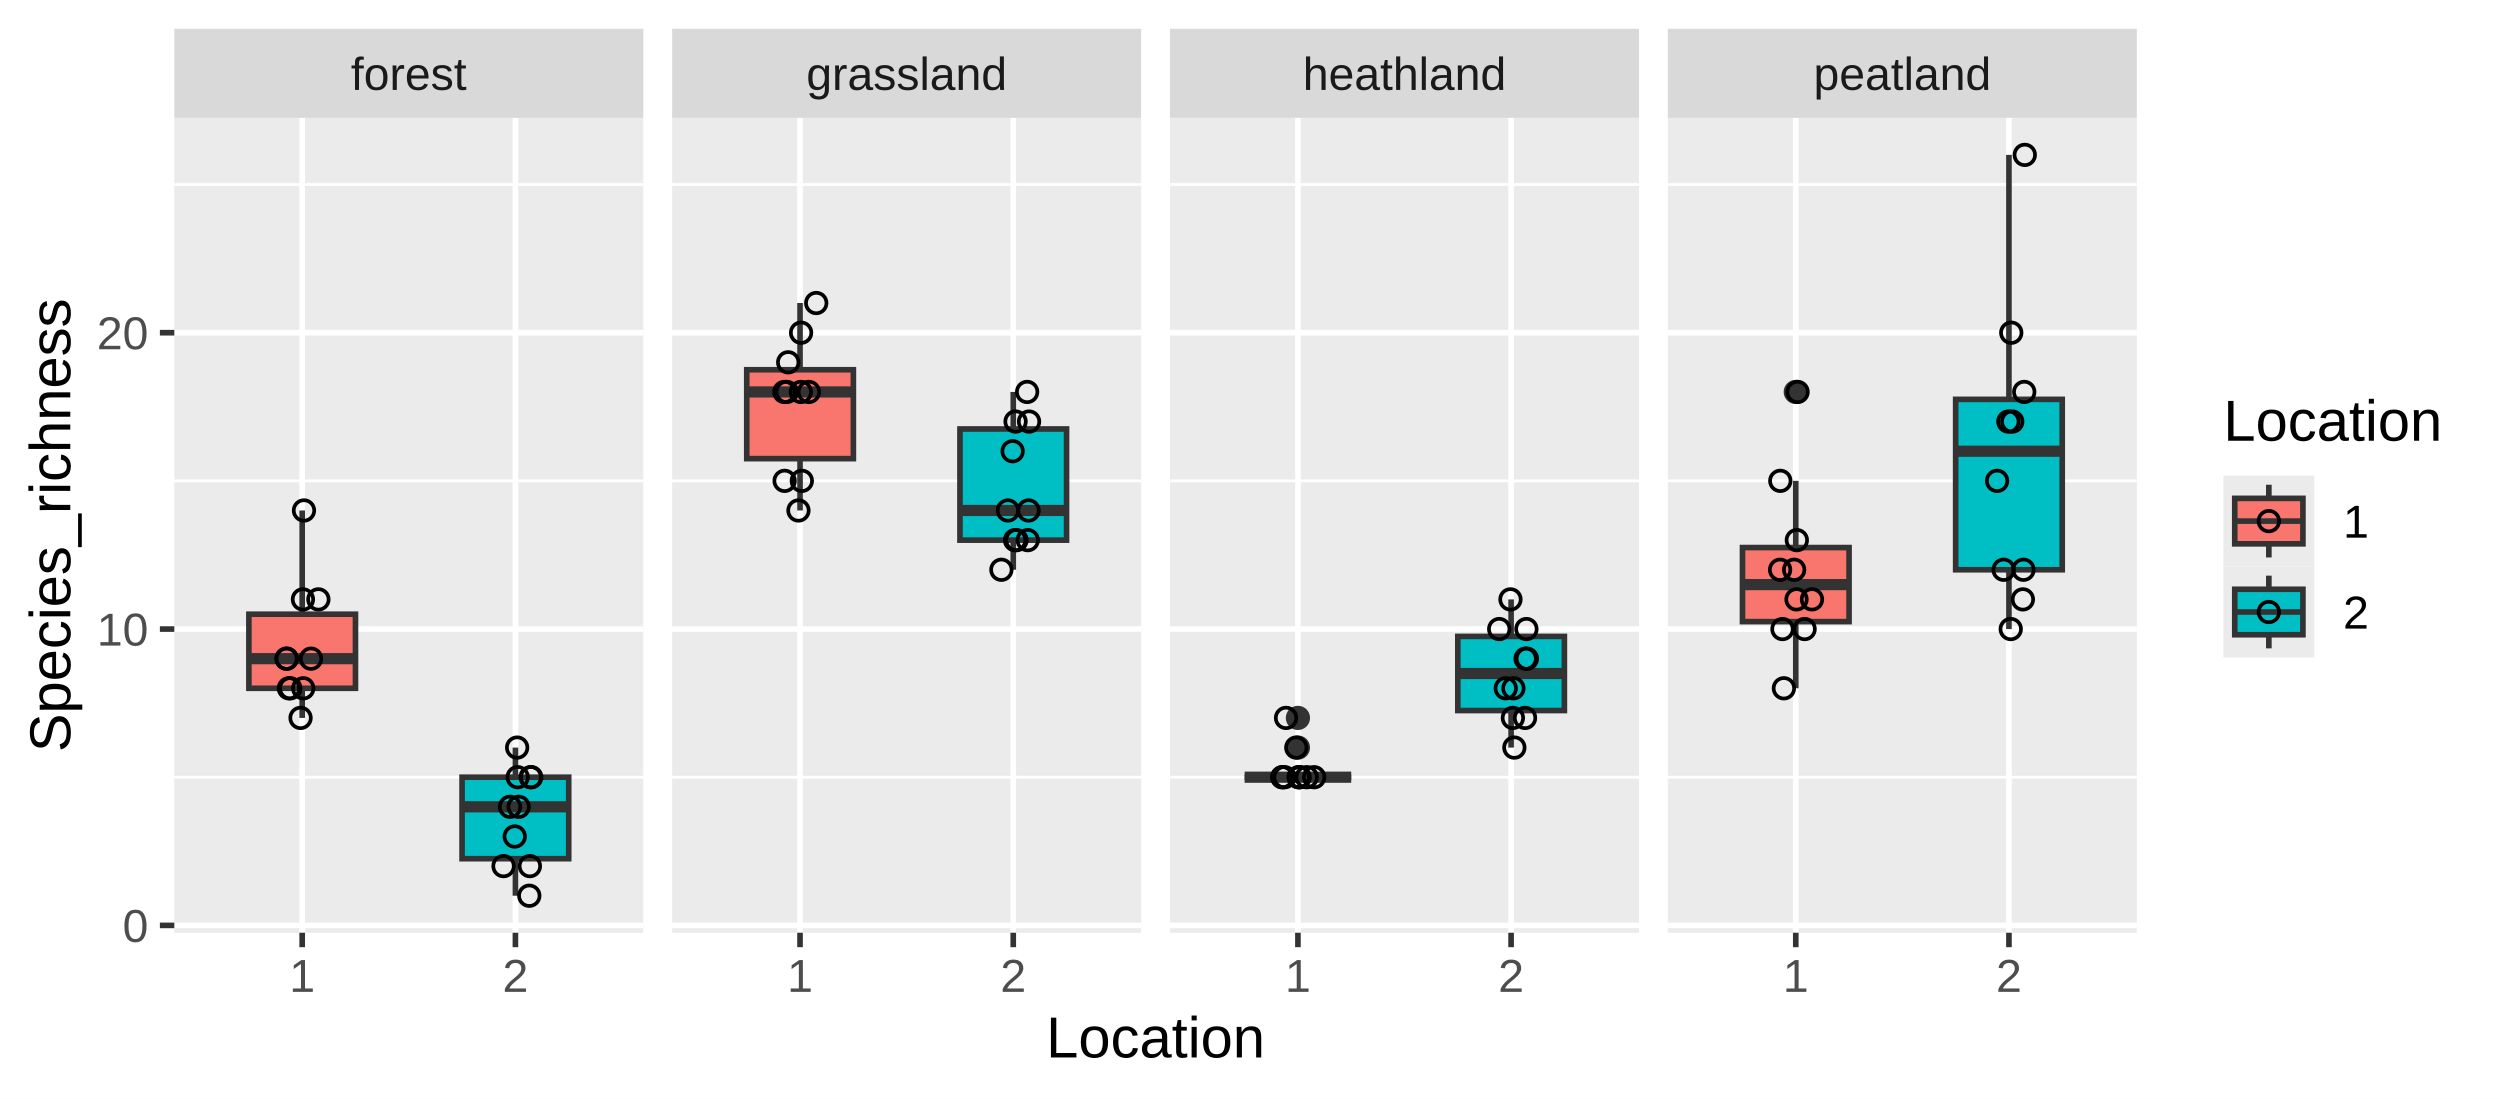
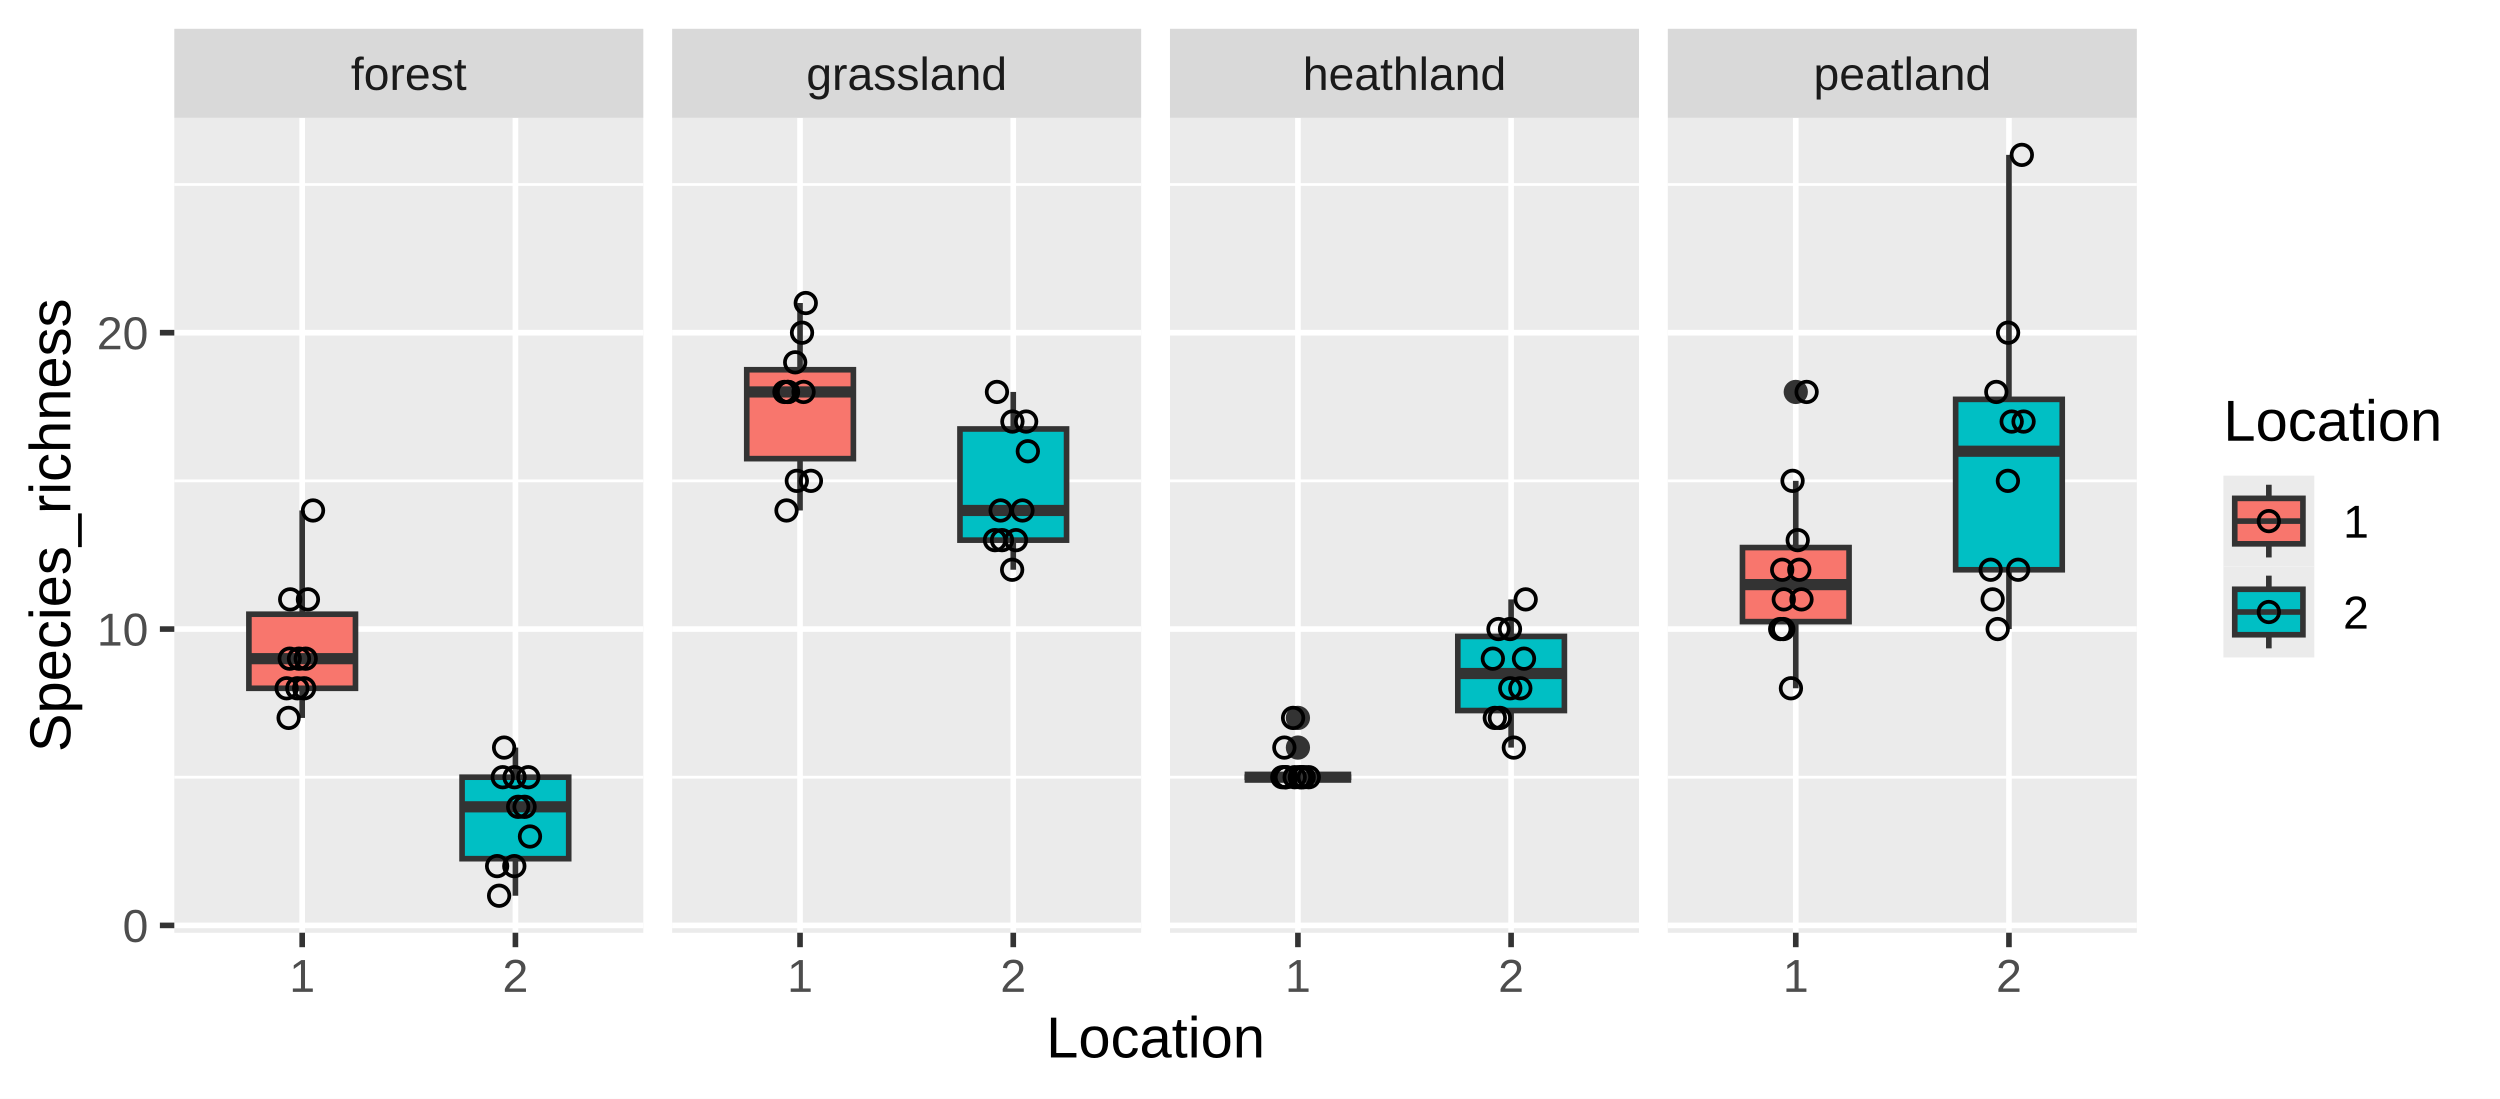
<svg xmlns="http://www.w3.org/2000/svg" width="475.20pt" height="208.80pt" viewBox="0 0 475.20 208.80">
  <g class="svglite">
    <defs>
      <style type="text/css">
    .svglite line, .svglite polyline, .svglite polygon, .svglite path, .svglite rect, .svglite circle {
      fill: none;
      stroke: #000000;
      stroke-linecap: round;
      stroke-linejoin: round;
      stroke-miterlimit: 10.00;
    }
    .svglite text {
      white-space: pre;
    }
    .svglite g.glyphgroup path {
      fill: inherit;
      stroke: none;
    }
  </style>
    </defs>
    <rect width="100%" height="100%" style="stroke: none; fill: #FFFFFF;" />
    <defs>
      <clipPath id="cpMC4wMHw0NzUuMjB8MC4wMHwyMDguODA=">
        <rect x="0.00" y="0.00" width="475.20" height="208.80" />
      </clipPath>
    </defs>
    <g clip-path="url(#cpMC4wMHw0NzUuMjB8MC4wMHwyMDguODA=)">
      <rect x="0" y="0.00" width="475.20" height="208.80" style="stroke-width: 1.07; stroke: #FFFFFF; fill: #FFFFFF;" />
    </g>
    <defs>
      <clipPath id="cpMzMuMTN8MTIyLjI4fDIyLjQwfDE3Ny4zMA==">
        <rect x="33.13" y="22.40" width="89.15" height="154.91" />
      </clipPath>
    </defs>
    <g clip-path="url(#cpMzMuMTN8MTIyLjI4fDIyLjQwfDE3Ny4zMA==)">
      <rect x="33.13" y="22.40" width="89.15" height="154.91" style="stroke-width: 1.07; stroke: none; fill: #EBEBEB;" />
      <polyline points="33.13,147.73 122.28,147.73 " style="stroke-width: 0.53; stroke: #FFFFFF; stroke-linecap: butt;" />
      <polyline points="33.13,91.40 122.28,91.40 " style="stroke-width: 0.53; stroke: #FFFFFF; stroke-linecap: butt;" />
      <polyline points="33.13,35.07 122.28,35.07 " style="stroke-width: 0.53; stroke: #FFFFFF; stroke-linecap: butt;" />
      <polyline points="33.13,175.90 122.28,175.90 " style="stroke-width: 1.07; stroke: #FFFFFF; stroke-linecap: butt;" />
      <polyline points="33.13,119.57 122.28,119.57 " style="stroke-width: 1.07; stroke: #FFFFFF; stroke-linecap: butt;" />
      <polyline points="33.13,63.24 122.28,63.24 " style="stroke-width: 1.07; stroke: #FFFFFF; stroke-linecap: butt;" />
      <polyline points="57.44,177.30 57.44,22.40 " style="stroke-width: 1.07; stroke: #FFFFFF; stroke-linecap: butt;" />
      <polyline points="97.97,177.30 97.97,22.40 " style="stroke-width: 1.07; stroke: #FFFFFF; stroke-linecap: butt;" />
      <line x1="57.44" y1="116.75" x2="57.44" y2="97.03" style="stroke-width: 1.07; stroke: #333333; stroke-linecap: butt;" />
      <line x1="57.44" y1="130.83" x2="57.44" y2="136.46" style="stroke-width: 1.07; stroke: #333333; stroke-linecap: butt;" />
      <polygon points="47.31,116.75 47.31,130.83 67.57,130.83 67.57,116.75 47.31,116.75 " style="stroke-width: 1.07; stroke: #333333; stroke-linecap: butt; stroke-linejoin: miter; fill: #F8766D;" />
      <line x1="47.31" y1="125.20" x2="67.57" y2="125.20" style="stroke-width: 2.13; stroke: #333333; stroke-linecap: butt; stroke-linejoin: miter;" />
      <line x1="97.97" y1="147.73" x2="97.97" y2="142.10" style="stroke-width: 1.07; stroke: #333333; stroke-linecap: butt;" />
      <line x1="97.97" y1="163.22" x2="97.97" y2="170.26" style="stroke-width: 1.07; stroke: #333333; stroke-linecap: butt;" />
      <polygon points="87.83,147.73 87.83,163.22 108.10,163.22 108.10,147.73 87.83,147.73 " style="stroke-width: 1.07; stroke: #333333; stroke-linecap: butt; stroke-linejoin: miter; fill: #00BFC4;" />
      <line x1="87.83" y1="153.36" x2="108.10" y2="153.36" style="stroke-width: 2.13; stroke: #333333; stroke-linecap: butt; stroke-linejoin: miter;" />
-       <circle cx="57.58" cy="113.93" r="1.95" style="stroke-width: 0.71;" />
-       <circle cx="59.12" cy="125.20" r="1.95" style="stroke-width: 0.71;" />
-       <circle cx="60.52" cy="113.93" r="1.95" style="stroke-width: 0.71;" />
-       <circle cx="57.78" cy="97.03" r="1.95" style="stroke-width: 0.71;" />
-       <circle cx="54.50" cy="125.20" r="1.95" style="stroke-width: 0.71;" />
-       <circle cx="55.18" cy="130.83" r="1.95" style="stroke-width: 0.71;" />
-       <circle cx="57.64" cy="130.83" r="1.95" style="stroke-width: 0.71;" />
-       <circle cx="54.46" cy="125.20" r="1.95" style="stroke-width: 0.71;" />
-       <circle cx="57.13" cy="136.46" r="1.95" style="stroke-width: 0.71;" />
-       <circle cx="54.91" cy="130.83" r="1.95" style="stroke-width: 0.71;" />
-       <circle cx="100.97" cy="147.73" r="1.95" style="stroke-width: 0.71;" />
-       <circle cx="100.87" cy="147.73" r="1.95" style="stroke-width: 0.71;" />
-       <circle cx="96.95" cy="153.36" r="1.95" style="stroke-width: 0.71;" />
-       <circle cx="98.40" cy="147.73" r="1.95" style="stroke-width: 0.71;" />
-       <circle cx="100.61" cy="170.26" r="1.95" style="stroke-width: 0.71;" />
-       <circle cx="97.84" cy="159.00" r="1.95" style="stroke-width: 0.71;" />
-       <circle cx="95.71" cy="164.63" r="1.95" style="stroke-width: 0.71;" />
-       <circle cx="100.72" cy="164.63" r="1.95" style="stroke-width: 0.71;" />
-       <circle cx="98.30" cy="142.10" r="1.95" style="stroke-width: 0.71;" />
-       <circle cx="98.59" cy="153.36" r="1.95" style="stroke-width: 0.71;" />
+       <circle cx="55.16" cy="113.93" r="1.95" style="stroke-width: 0.71;" />
+       <circle cx="55.07" cy="125.20" r="1.95" style="stroke-width: 0.71;" />
+       <circle cx="58.53" cy="113.93" r="1.95" style="stroke-width: 0.71;" />
+       <circle cx="59.50" cy="97.03" r="1.95" style="stroke-width: 0.71;" />
+       <circle cx="56.83" cy="125.20" r="1.95" style="stroke-width: 0.71;" />
+       <circle cx="56.52" cy="130.83" r="1.95" style="stroke-width: 0.71;" />
+       <circle cx="57.82" cy="130.83" r="1.95" style="stroke-width: 0.71;" />
+       <circle cx="58.11" cy="125.20" r="1.95" style="stroke-width: 0.71;" />
+       <circle cx="54.86" cy="136.46" r="1.95" style="stroke-width: 0.71;" />
+       <circle cx="54.48" cy="130.83" r="1.95" style="stroke-width: 0.71;" />
+       <circle cx="100.42" cy="147.73" r="1.95" style="stroke-width: 0.71;" />
+       <circle cx="95.56" cy="147.73" r="1.95" style="stroke-width: 0.71;" />
+       <circle cx="99.71" cy="153.36" r="1.95" style="stroke-width: 0.71;" />
+       <circle cx="97.80" cy="147.73" r="1.95" style="stroke-width: 0.71;" />
+       <circle cx="94.87" cy="170.26" r="1.95" style="stroke-width: 0.71;" />
+       <circle cx="100.74" cy="159.00" r="1.95" style="stroke-width: 0.71;" />
+       <circle cx="97.76" cy="164.63" r="1.95" style="stroke-width: 0.71;" />
+       <circle cx="94.49" cy="164.63" r="1.95" style="stroke-width: 0.71;" />
+       <circle cx="95.82" cy="142.10" r="1.95" style="stroke-width: 0.71;" />
+       <circle cx="98.49" cy="153.36" r="1.95" style="stroke-width: 0.71;" />
    </g>
    <g clip-path="url(#cpMC4wMHw0NzUuMjB8MC4wMHwyMDguODA=)">
</g>
    <defs>
      <clipPath id="cpMTI3Ljc2fDIxNi45MXwyMi40MHwxNzcuMzA=">
        <rect x="127.76" y="22.40" width="89.15" height="154.91" />
      </clipPath>
    </defs>
    <g clip-path="url(#cpMTI3Ljc2fDIxNi45MXwyMi40MHwxNzcuMzA=)">
      <rect x="127.76" y="22.40" width="89.15" height="154.91" style="stroke-width: 1.07; stroke: none; fill: #EBEBEB;" />
      <polyline points="127.76,147.73 216.91,147.73 " style="stroke-width: 0.53; stroke: #FFFFFF; stroke-linecap: butt;" />
      <polyline points="127.76,91.40 216.91,91.40 " style="stroke-width: 0.53; stroke: #FFFFFF; stroke-linecap: butt;" />
      <polyline points="127.76,35.07 216.91,35.07 " style="stroke-width: 0.53; stroke: #FFFFFF; stroke-linecap: butt;" />
      <polyline points="127.76,175.90 216.91,175.90 " style="stroke-width: 1.07; stroke: #FFFFFF; stroke-linecap: butt;" />
      <polyline points="127.76,119.57 216.91,119.57 " style="stroke-width: 1.07; stroke: #FFFFFF; stroke-linecap: butt;" />
      <polyline points="127.76,63.24 216.91,63.24 " style="stroke-width: 1.07; stroke: #FFFFFF; stroke-linecap: butt;" />
      <polyline points="152.07,177.30 152.07,22.40 " style="stroke-width: 1.07; stroke: #FFFFFF; stroke-linecap: butt;" />
      <polyline points="192.60,177.30 192.60,22.40 " style="stroke-width: 1.07; stroke: #FFFFFF; stroke-linecap: butt;" />
      <line x1="152.07" y1="70.28" x2="152.07" y2="57.60" style="stroke-width: 1.07; stroke: #333333; stroke-linecap: butt;" />
      <line x1="152.07" y1="87.18" x2="152.07" y2="97.03" style="stroke-width: 1.07; stroke: #333333; stroke-linecap: butt;" />
      <polygon points="141.94,70.28 141.94,87.18 162.21,87.18 162.21,70.28 141.94,70.28 " style="stroke-width: 1.07; stroke: #333333; stroke-linecap: butt; stroke-linejoin: miter; fill: #F8766D;" />
      <line x1="141.94" y1="74.50" x2="162.21" y2="74.50" style="stroke-width: 2.13; stroke: #333333; stroke-linecap: butt; stroke-linejoin: miter;" />
      <line x1="192.60" y1="81.54" x2="192.60" y2="74.50" style="stroke-width: 1.07; stroke: #333333; stroke-linecap: butt;" />
      <line x1="192.60" y1="102.67" x2="192.60" y2="108.30" style="stroke-width: 1.07; stroke: #333333; stroke-linecap: butt;" />
      <polygon points="182.47,81.54 182.47,102.67 202.73,102.67 202.73,81.54 182.47,81.54 " style="stroke-width: 1.07; stroke: #333333; stroke-linecap: butt; stroke-linejoin: miter; fill: #00BFC4;" />
      <line x1="182.47" y1="97.03" x2="202.73" y2="97.03" style="stroke-width: 2.13; stroke: #333333; stroke-linecap: butt; stroke-linejoin: miter;" />
-       <circle cx="152.22" cy="74.50" r="1.95" style="stroke-width: 0.71;" />
-       <circle cx="153.75" cy="74.50" r="1.95" style="stroke-width: 0.71;" />
-       <circle cx="155.15" cy="57.60" r="1.95" style="stroke-width: 0.71;" />
-       <circle cx="152.41" cy="91.40" r="1.95" style="stroke-width: 0.71;" />
-       <circle cx="149.14" cy="91.40" r="1.95" style="stroke-width: 0.71;" />
-       <circle cx="149.82" cy="68.87" r="1.95" style="stroke-width: 0.71;" />
-       <circle cx="152.27" cy="63.24" r="1.95" style="stroke-width: 0.71;" />
-       <circle cx="149.09" cy="74.50" r="1.95" style="stroke-width: 0.71;" />
-       <circle cx="151.77" cy="97.03" r="1.95" style="stroke-width: 0.71;" />
-       <circle cx="149.55" cy="74.50" r="1.95" style="stroke-width: 0.71;" />
-       <circle cx="195.60" cy="80.13" r="1.95" style="stroke-width: 0.71;" />
-       <circle cx="195.51" cy="97.03" r="1.95" style="stroke-width: 0.71;" />
-       <circle cx="191.58" cy="97.03" r="1.95" style="stroke-width: 0.71;" />
-       <circle cx="193.04" cy="80.13" r="1.95" style="stroke-width: 0.71;" />
-       <circle cx="195.24" cy="74.50" r="1.95" style="stroke-width: 0.71;" />
-       <circle cx="192.48" cy="85.77" r="1.95" style="stroke-width: 0.71;" />
-       <circle cx="190.34" cy="108.30" r="1.95" style="stroke-width: 0.71;" />
-       <circle cx="195.35" cy="102.67" r="1.95" style="stroke-width: 0.71;" />
-       <circle cx="192.94" cy="102.67" r="1.95" style="stroke-width: 0.71;" />
-       <circle cx="193.22" cy="102.67" r="1.95" style="stroke-width: 0.71;" />
+       <circle cx="149.79" cy="74.50" r="1.95" style="stroke-width: 0.71;" />
+       <circle cx="149.70" cy="74.50" r="1.95" style="stroke-width: 0.71;" />
+       <circle cx="153.16" cy="57.60" r="1.95" style="stroke-width: 0.71;" />
+       <circle cx="154.14" cy="91.40" r="1.95" style="stroke-width: 0.71;" />
+       <circle cx="151.46" cy="91.40" r="1.95" style="stroke-width: 0.71;" />
+       <circle cx="151.15" cy="68.87" r="1.95" style="stroke-width: 0.71;" />
+       <circle cx="152.45" cy="63.24" r="1.95" style="stroke-width: 0.71;" />
+       <circle cx="152.74" cy="74.50" r="1.95" style="stroke-width: 0.71;" />
+       <circle cx="149.50" cy="97.03" r="1.95" style="stroke-width: 0.71;" />
+       <circle cx="149.11" cy="74.50" r="1.95" style="stroke-width: 0.71;" />
+       <circle cx="195.05" cy="80.13" r="1.95" style="stroke-width: 0.71;" />
+       <circle cx="190.20" cy="97.03" r="1.95" style="stroke-width: 0.71;" />
+       <circle cx="194.35" cy="97.03" r="1.95" style="stroke-width: 0.71;" />
+       <circle cx="192.44" cy="80.13" r="1.95" style="stroke-width: 0.71;" />
+       <circle cx="189.50" cy="74.50" r="1.95" style="stroke-width: 0.71;" />
+       <circle cx="195.37" cy="85.77" r="1.95" style="stroke-width: 0.71;" />
+       <circle cx="192.39" cy="108.30" r="1.95" style="stroke-width: 0.71;" />
+       <circle cx="189.12" cy="102.67" r="1.95" style="stroke-width: 0.71;" />
+       <circle cx="190.46" cy="102.67" r="1.95" style="stroke-width: 0.71;" />
+       <circle cx="193.12" cy="102.67" r="1.95" style="stroke-width: 0.71;" />
    </g>
    <g clip-path="url(#cpMC4wMHw0NzUuMjB8MC4wMHwyMDguODA=)">
</g>
    <defs>
      <clipPath id="cpMjIyLjM5fDMxMS41NXwyMi40MHwxNzcuMzA=">
        <rect x="222.39" y="22.40" width="89.15" height="154.91" />
      </clipPath>
    </defs>
    <g clip-path="url(#cpMjIyLjM5fDMxMS41NXwyMi40MHwxNzcuMzA=)">
      <rect x="222.39" y="22.40" width="89.15" height="154.91" style="stroke-width: 1.07; stroke: none; fill: #EBEBEB;" />
      <polyline points="222.39,147.73 311.55,147.73 " style="stroke-width: 0.53; stroke: #FFFFFF; stroke-linecap: butt;" />
      <polyline points="222.39,91.40 311.55,91.40 " style="stroke-width: 0.53; stroke: #FFFFFF; stroke-linecap: butt;" />
      <polyline points="222.39,35.07 311.55,35.07 " style="stroke-width: 0.53; stroke: #FFFFFF; stroke-linecap: butt;" />
      <polyline points="222.39,175.90 311.55,175.90 " style="stroke-width: 1.07; stroke: #FFFFFF; stroke-linecap: butt;" />
      <polyline points="222.39,119.57 311.55,119.57 " style="stroke-width: 1.07; stroke: #FFFFFF; stroke-linecap: butt;" />
      <polyline points="222.39,63.24 311.55,63.24 " style="stroke-width: 1.07; stroke: #FFFFFF; stroke-linecap: butt;" />
      <polyline points="246.71,177.30 246.71,22.40 " style="stroke-width: 1.07; stroke: #FFFFFF; stroke-linecap: butt;" />
      <polyline points="287.23,177.30 287.23,22.40 " style="stroke-width: 1.07; stroke: #FFFFFF; stroke-linecap: butt;" />
      <circle cx="246.71" cy="136.46" r="1.95" style="stroke-width: 0.71; stroke: #333333; fill: #333333;" />
      <circle cx="246.71" cy="142.10" r="1.95" style="stroke-width: 0.71; stroke: #333333; fill: #333333;" />
      <line x1="246.71" y1="147.73" x2="246.71" y2="147.73" style="stroke-width: 1.07; stroke: #333333; stroke-linecap: butt;" />
      <line x1="246.71" y1="147.73" x2="246.71" y2="147.73" style="stroke-width: 1.07; stroke: #333333; stroke-linecap: butt;" />
      <polygon points="236.58,147.73 236.58,147.73 256.84,147.73 256.84,147.73 236.58,147.73 " style="stroke-width: 1.07; stroke: #333333; stroke-linecap: butt; stroke-linejoin: miter; fill: #F8766D;" />
      <line x1="236.58" y1="147.73" x2="256.84" y2="147.73" style="stroke-width: 2.13; stroke: #333333; stroke-linecap: butt; stroke-linejoin: miter;" />
      <line x1="287.23" y1="120.97" x2="287.23" y2="113.93" style="stroke-width: 1.07; stroke: #333333; stroke-linecap: butt;" />
      <line x1="287.23" y1="135.06" x2="287.23" y2="142.10" style="stroke-width: 1.07; stroke: #333333; stroke-linecap: butt;" />
      <polygon points="277.10,120.97 277.10,135.06 297.36,135.06 297.36,120.97 277.10,120.97 " style="stroke-width: 1.07; stroke: #333333; stroke-linecap: butt; stroke-linejoin: miter; fill: #00BFC4;" />
      <line x1="277.10" y1="128.02" x2="297.36" y2="128.02" style="stroke-width: 2.13; stroke: #333333; stroke-linecap: butt; stroke-linejoin: miter;" />
-       <circle cx="246.85" cy="147.73" r="1.95" style="stroke-width: 0.71;" />
-       <circle cx="248.38" cy="147.73" r="1.95" style="stroke-width: 0.71;" />
-       <circle cx="249.79" cy="147.73" r="1.95" style="stroke-width: 0.71;" />
-       <circle cx="247.04" cy="147.73" r="1.95" style="stroke-width: 0.71;" />
-       <circle cx="243.77" cy="147.73" r="1.95" style="stroke-width: 0.71;" />
-       <circle cx="244.45" cy="136.46" r="1.95" style="stroke-width: 0.71;" />
-       <circle cx="246.90" cy="147.73" r="1.95" style="stroke-width: 0.71;" />
-       <circle cx="243.73" cy="147.73" r="1.95" style="stroke-width: 0.71;" />
-       <circle cx="246.40" cy="142.10" r="1.95" style="stroke-width: 0.71;" />
-       <circle cx="244.18" cy="147.73" r="1.95" style="stroke-width: 0.71;" />
-       <circle cx="290.23" cy="125.20" r="1.95" style="stroke-width: 0.71;" />
-       <circle cx="290.14" cy="119.57" r="1.95" style="stroke-width: 0.71;" />
-       <circle cx="286.21" cy="130.83" r="1.95" style="stroke-width: 0.71;" />
-       <circle cx="287.67" cy="130.83" r="1.95" style="stroke-width: 0.71;" />
-       <circle cx="289.88" cy="136.46" r="1.95" style="stroke-width: 0.71;" />
-       <circle cx="287.11" cy="113.93" r="1.95" style="stroke-width: 0.71;" />
-       <circle cx="284.97" cy="119.57" r="1.95" style="stroke-width: 0.71;" />
-       <circle cx="289.98" cy="125.20" r="1.95" style="stroke-width: 0.71;" />
-       <circle cx="287.57" cy="136.46" r="1.95" style="stroke-width: 0.71;" />
-       <circle cx="287.85" cy="142.10" r="1.95" style="stroke-width: 0.71;" />
+       <circle cx="244.42" cy="147.73" r="1.95" style="stroke-width: 0.71;" />
+       <circle cx="244.34" cy="147.73" r="1.95" style="stroke-width: 0.71;" />
+       <circle cx="247.80" cy="147.73" r="1.95" style="stroke-width: 0.71;" />
+       <circle cx="248.77" cy="147.73" r="1.95" style="stroke-width: 0.71;" />
+       <circle cx="246.09" cy="147.73" r="1.95" style="stroke-width: 0.71;" />
+       <circle cx="245.79" cy="136.46" r="1.95" style="stroke-width: 0.71;" />
+       <circle cx="247.08" cy="147.73" r="1.95" style="stroke-width: 0.71;" />
+       <circle cx="247.38" cy="147.73" r="1.95" style="stroke-width: 0.71;" />
+       <circle cx="244.13" cy="142.10" r="1.95" style="stroke-width: 0.71;" />
+       <circle cx="243.74" cy="147.73" r="1.95" style="stroke-width: 0.71;" />
+       <circle cx="289.68" cy="125.20" r="1.95" style="stroke-width: 0.71;" />
+       <circle cx="284.83" cy="119.57" r="1.95" style="stroke-width: 0.71;" />
+       <circle cx="288.98" cy="130.83" r="1.95" style="stroke-width: 0.71;" />
+       <circle cx="287.07" cy="130.83" r="1.95" style="stroke-width: 0.71;" />
+       <circle cx="284.13" cy="136.46" r="1.95" style="stroke-width: 0.71;" />
+       <circle cx="290.00" cy="113.93" r="1.95" style="stroke-width: 0.71;" />
+       <circle cx="287.02" cy="119.57" r="1.95" style="stroke-width: 0.71;" />
+       <circle cx="283.76" cy="125.20" r="1.95" style="stroke-width: 0.71;" />
+       <circle cx="285.09" cy="136.46" r="1.95" style="stroke-width: 0.71;" />
+       <circle cx="287.75" cy="142.10" r="1.95" style="stroke-width: 0.71;" />
    </g>
    <g clip-path="url(#cpMC4wMHw0NzUuMjB8MC4wMHwyMDguODA=)">
</g>
    <defs>
      <clipPath id="cpMzE3LjAyfDQwNi4xOHwyMi40MHwxNzcuMzA=">
        <rect x="317.02" y="22.40" width="89.15" height="154.91" />
      </clipPath>
    </defs>
    <g clip-path="url(#cpMzE3LjAyfDQwNi4xOHwyMi40MHwxNzcuMzA=)">
      <rect x="317.02" y="22.40" width="89.15" height="154.91" style="stroke-width: 1.07; stroke: none; fill: #EBEBEB;" />
      <polyline points="317.02,147.73 406.18,147.73 " style="stroke-width: 0.53; stroke: #FFFFFF; stroke-linecap: butt;" />
      <polyline points="317.02,91.40 406.18,91.40 " style="stroke-width: 0.53; stroke: #FFFFFF; stroke-linecap: butt;" />
      <polyline points="317.02,35.07 406.18,35.07 " style="stroke-width: 0.53; stroke: #FFFFFF; stroke-linecap: butt;" />
      <polyline points="317.02,175.90 406.18,175.90 " style="stroke-width: 1.07; stroke: #FFFFFF; stroke-linecap: butt;" />
      <polyline points="317.02,119.57 406.18,119.57 " style="stroke-width: 1.07; stroke: #FFFFFF; stroke-linecap: butt;" />
      <polyline points="317.02,63.24 406.18,63.24 " style="stroke-width: 1.07; stroke: #FFFFFF; stroke-linecap: butt;" />
      <polyline points="341.34,177.30 341.34,22.40 " style="stroke-width: 1.07; stroke: #FFFFFF; stroke-linecap: butt;" />
      <polyline points="381.86,177.30 381.86,22.40 " style="stroke-width: 1.07; stroke: #FFFFFF; stroke-linecap: butt;" />
      <circle cx="341.34" cy="74.50" r="1.95" style="stroke-width: 0.71; stroke: #333333; fill: #333333;" />
      <line x1="341.34" y1="104.08" x2="341.34" y2="91.40" style="stroke-width: 1.07; stroke: #333333; stroke-linecap: butt;" />
      <line x1="341.34" y1="118.16" x2="341.34" y2="130.83" style="stroke-width: 1.07; stroke: #333333; stroke-linecap: butt;" />
      <polygon points="331.21,104.08 331.21,118.16 351.47,118.16 351.47,104.08 331.21,104.08 " style="stroke-width: 1.07; stroke: #333333; stroke-linecap: butt; stroke-linejoin: miter; fill: #F8766D;" />
      <line x1="331.21" y1="111.12" x2="351.47" y2="111.12" style="stroke-width: 2.13; stroke: #333333; stroke-linecap: butt; stroke-linejoin: miter;" />
      <line x1="381.86" y1="75.91" x2="381.86" y2="29.44" style="stroke-width: 1.07; stroke: #333333; stroke-linecap: butt;" />
      <line x1="381.86" y1="108.30" x2="381.86" y2="119.57" style="stroke-width: 1.07; stroke: #333333; stroke-linecap: butt;" />
      <polygon points="371.73,75.91 371.73,108.30 391.99,108.30 391.99,75.91 371.73,75.91 " style="stroke-width: 1.07; stroke: #333333; stroke-linecap: butt; stroke-linejoin: miter; fill: #00BFC4;" />
      <line x1="371.73" y1="85.77" x2="391.99" y2="85.77" style="stroke-width: 2.13; stroke: #333333; stroke-linecap: butt; stroke-linejoin: miter;" />
-       <circle cx="341.48" cy="113.93" r="1.95" style="stroke-width: 0.71;" />
-       <circle cx="343.02" cy="119.57" r="1.95" style="stroke-width: 0.71;" />
-       <circle cx="344.42" cy="113.93" r="1.95" style="stroke-width: 0.71;" />
-       <circle cx="341.68" cy="74.50" r="1.95" style="stroke-width: 0.71;" />
-       <circle cx="338.40" cy="91.40" r="1.95" style="stroke-width: 0.71;" />
-       <circle cx="339.08" cy="130.83" r="1.95" style="stroke-width: 0.71;" />
-       <circle cx="341.54" cy="102.67" r="1.95" style="stroke-width: 0.71;" />
-       <circle cx="338.36" cy="108.30" r="1.95" style="stroke-width: 0.71;" />
-       <circle cx="341.03" cy="108.30" r="1.95" style="stroke-width: 0.71;" />
-       <circle cx="338.81" cy="119.57" r="1.95" style="stroke-width: 0.71;" />
-       <circle cx="384.87" cy="29.44" r="1.95" style="stroke-width: 0.71;" />
-       <circle cx="384.77" cy="74.50" r="1.95" style="stroke-width: 0.71;" />
-       <circle cx="380.85" cy="108.30" r="1.95" style="stroke-width: 0.71;" />
-       <circle cx="382.30" cy="63.24" r="1.95" style="stroke-width: 0.71;" />
-       <circle cx="384.51" cy="113.93" r="1.95" style="stroke-width: 0.71;" />
-       <circle cx="381.74" cy="80.13" r="1.95" style="stroke-width: 0.71;" />
-       <circle cx="379.61" cy="91.40" r="1.95" style="stroke-width: 0.71;" />
-       <circle cx="384.62" cy="108.30" r="1.95" style="stroke-width: 0.71;" />
-       <circle cx="382.20" cy="119.57" r="1.95" style="stroke-width: 0.71;" />
-       <circle cx="382.49" cy="80.13" r="1.95" style="stroke-width: 0.71;" />
+       <circle cx="339.06" cy="113.93" r="1.95" style="stroke-width: 0.71;" />
+       <circle cx="338.97" cy="119.57" r="1.95" style="stroke-width: 0.71;" />
+       <circle cx="342.43" cy="113.93" r="1.95" style="stroke-width: 0.71;" />
+       <circle cx="343.40" cy="74.50" r="1.95" style="stroke-width: 0.71;" />
+       <circle cx="340.73" cy="91.40" r="1.95" style="stroke-width: 0.71;" />
+       <circle cx="340.42" cy="130.83" r="1.95" style="stroke-width: 0.71;" />
+       <circle cx="341.71" cy="102.67" r="1.95" style="stroke-width: 0.71;" />
+       <circle cx="342.01" cy="108.30" r="1.95" style="stroke-width: 0.71;" />
+       <circle cx="338.76" cy="108.30" r="1.95" style="stroke-width: 0.71;" />
+       <circle cx="338.38" cy="119.57" r="1.95" style="stroke-width: 0.71;" />
+       <circle cx="384.31" cy="29.44" r="1.95" style="stroke-width: 0.71;" />
+       <circle cx="379.46" cy="74.50" r="1.95" style="stroke-width: 0.71;" />
+       <circle cx="383.61" cy="108.30" r="1.95" style="stroke-width: 0.71;" />
+       <circle cx="381.70" cy="63.24" r="1.95" style="stroke-width: 0.71;" />
+       <circle cx="378.76" cy="113.93" r="1.95" style="stroke-width: 0.71;" />
+       <circle cx="384.64" cy="80.13" r="1.95" style="stroke-width: 0.71;" />
+       <circle cx="381.66" cy="91.40" r="1.95" style="stroke-width: 0.71;" />
+       <circle cx="378.39" cy="108.30" r="1.95" style="stroke-width: 0.71;" />
+       <circle cx="379.72" cy="119.57" r="1.95" style="stroke-width: 0.71;" />
+       <circle cx="382.38" cy="80.13" r="1.95" style="stroke-width: 0.71;" />
    </g>
    <g clip-path="url(#cpMC4wMHw0NzUuMjB8MC4wMHwyMDguODA=)">
</g>
    <defs>
      <clipPath id="cpMzMuMTN8MTIyLjI4fDUuNDh8MjIuNDA=">
        <rect x="33.13" y="5.48" width="89.15" height="16.92" />
      </clipPath>
    </defs>
    <g clip-path="url(#cpMzMuMTN8MTIyLjI4fDUuNDh8MjIuNDA=)">
      <rect x="33.13" y="5.48" width="89.15" height="16.92" style="stroke-width: 1.07; stroke: none; fill: #D9D9D9;" />
      <text x="77.70" y="17.09" text-anchor="middle" style="font-size: 8.80px;fill: #1A1A1A; font-family: &quot;Arial&quot;;" textLength="21.98px" lengthAdjust="spacingAndGlyphs">forest</text>
    </g>
    <g clip-path="url(#cpMC4wMHw0NzUuMjB8MC4wMHwyMDguODA=)">
</g>
    <defs>
      <clipPath id="cpMTI3Ljc2fDIxNi45MXw1LjQ4fDIyLjQw">
        <rect x="127.76" y="5.48" width="89.15" height="16.92" />
      </clipPath>
    </defs>
    <g clip-path="url(#cpMTI3Ljc2fDIxNi45MXw1LjQ4fDIyLjQw)">
      <rect x="127.76" y="5.48" width="89.15" height="16.92" style="stroke-width: 1.07; stroke: none; fill: #D9D9D9;" />
      <text x="172.34" y="17.09" text-anchor="middle" style="font-size: 8.80px;fill: #1A1A1A; font-family: &quot;Arial&quot;;" textLength="38.14px" lengthAdjust="spacingAndGlyphs">grassland</text>
    </g>
    <g clip-path="url(#cpMC4wMHw0NzUuMjB8MC4wMHwyMDguODA=)">
</g>
    <defs>
      <clipPath id="cpMjIyLjM5fDMxMS41NXw1LjQ4fDIyLjQw">
        <rect x="222.39" y="5.48" width="89.15" height="16.92" />
      </clipPath>
    </defs>
    <g clip-path="url(#cpMjIyLjM5fDMxMS41NXw1LjQ4fDIyLjQw)">
      <rect x="222.39" y="5.48" width="89.15" height="16.92" style="stroke-width: 1.07; stroke: none; fill: #D9D9D9;" />
      <text x="266.97" y="17.09" text-anchor="middle" style="font-size: 8.80px;fill: #1A1A1A; font-family: &quot;Arial&quot;;" textLength="38.62px" lengthAdjust="spacingAndGlyphs">heathland</text>
    </g>
    <g clip-path="url(#cpMC4wMHw0NzUuMjB8MC4wMHwyMDguODA=)">
</g>
    <defs>
      <clipPath id="cpMzE3LjAyfDQwNi4xOHw1LjQ4fDIyLjQw">
        <rect x="317.02" y="5.48" width="89.15" height="16.92" />
      </clipPath>
    </defs>
    <g clip-path="url(#cpMzE3LjAyfDQwNi4xOHw1LjQ4fDIyLjQw)">
      <rect x="317.02" y="5.48" width="89.15" height="16.92" style="stroke-width: 1.07; stroke: none; fill: #D9D9D9;" />
      <text x="361.60" y="17.09" text-anchor="middle" style="font-size: 8.80px;fill: #1A1A1A; font-family: &quot;Arial&quot;;" textLength="33.73px" lengthAdjust="spacingAndGlyphs">peatland</text>
    </g>
    <g clip-path="url(#cpMC4wMHw0NzUuMjB8MC4wMHwyMDguODA=)">
      <polyline points="57.44,180.04 57.44,177.30 " style="stroke-width: 1.07; stroke: #333333; stroke-linecap: butt;" />
      <polyline points="97.97,180.04 97.97,177.30 " style="stroke-width: 1.07; stroke: #333333; stroke-linecap: butt;" />
      <text x="57.44" y="188.54" text-anchor="middle" style="font-size: 8.80px;fill: #4D4D4D; font-family: &quot;Arial&quot;;" textLength="4.89px" lengthAdjust="spacingAndGlyphs">1</text>
      <text x="97.97" y="188.54" text-anchor="middle" style="font-size: 8.80px;fill: #4D4D4D; font-family: &quot;Arial&quot;;" textLength="4.89px" lengthAdjust="spacingAndGlyphs">2</text>
      <polyline points="152.07,180.04 152.07,177.30 " style="stroke-width: 1.07; stroke: #333333; stroke-linecap: butt;" />
      <polyline points="192.60,180.04 192.60,177.30 " style="stroke-width: 1.07; stroke: #333333; stroke-linecap: butt;" />
      <text x="152.07" y="188.54" text-anchor="middle" style="font-size: 8.80px;fill: #4D4D4D; font-family: &quot;Arial&quot;;" textLength="4.89px" lengthAdjust="spacingAndGlyphs">1</text>
      <text x="192.60" y="188.54" text-anchor="middle" style="font-size: 8.80px;fill: #4D4D4D; font-family: &quot;Arial&quot;;" textLength="4.89px" lengthAdjust="spacingAndGlyphs">2</text>
      <polyline points="246.71,180.04 246.71,177.30 " style="stroke-width: 1.07; stroke: #333333; stroke-linecap: butt;" />
      <polyline points="287.23,180.04 287.23,177.30 " style="stroke-width: 1.07; stroke: #333333; stroke-linecap: butt;" />
      <text x="246.71" y="188.54" text-anchor="middle" style="font-size: 8.80px;fill: #4D4D4D; font-family: &quot;Arial&quot;;" textLength="4.89px" lengthAdjust="spacingAndGlyphs">1</text>
      <text x="287.23" y="188.54" text-anchor="middle" style="font-size: 8.80px;fill: #4D4D4D; font-family: &quot;Arial&quot;;" textLength="4.89px" lengthAdjust="spacingAndGlyphs">2</text>
      <polyline points="341.34,180.04 341.34,177.30 " style="stroke-width: 1.07; stroke: #333333; stroke-linecap: butt;" />
      <polyline points="381.86,180.04 381.86,177.30 " style="stroke-width: 1.07; stroke: #333333; stroke-linecap: butt;" />
      <text x="341.34" y="188.54" text-anchor="middle" style="font-size: 8.80px;fill: #4D4D4D; font-family: &quot;Arial&quot;;" textLength="4.89px" lengthAdjust="spacingAndGlyphs">1</text>
      <text x="381.86" y="188.54" text-anchor="middle" style="font-size: 8.80px;fill: #4D4D4D; font-family: &quot;Arial&quot;;" textLength="4.89px" lengthAdjust="spacingAndGlyphs">2</text>
      <text x="28.20" y="179.05" text-anchor="end" style="font-size: 8.80px;fill: #4D4D4D; font-family: &quot;Arial&quot;;" textLength="4.89px" lengthAdjust="spacingAndGlyphs">0</text>
      <text x="28.20" y="122.72" text-anchor="end" style="font-size: 8.80px;fill: #4D4D4D; font-family: &quot;Arial&quot;;" textLength="9.78px" lengthAdjust="spacingAndGlyphs">10</text>
      <text x="28.20" y="66.39" text-anchor="end" style="font-size: 8.80px;fill: #4D4D4D; font-family: &quot;Arial&quot;;" textLength="9.78px" lengthAdjust="spacingAndGlyphs">20</text>
      <polyline points="30.39,175.90 33.13,175.90 " style="stroke-width: 1.07; stroke: #333333; stroke-linecap: butt;" />
      <polyline points="30.39,119.57 33.13,119.57 " style="stroke-width: 1.07; stroke: #333333; stroke-linecap: butt;" />
      <polyline points="30.39,63.24 33.13,63.24 " style="stroke-width: 1.07; stroke: #333333; stroke-linecap: butt;" />
      <text x="219.65" y="201.00" text-anchor="middle" style="font-size: 11.00px; font-family: &quot;Arial&quot;;" textLength="41.62px" lengthAdjust="spacingAndGlyphs">Location</text>
      <text transform="translate(13.36,99.85) rotate(-90)" text-anchor="middle" style="font-size: 11.00px; font-family: &quot;Arial&quot;;" textLength="86.25px" lengthAdjust="spacingAndGlyphs">Species_richness</text>
      <rect x="417.14" y="69.25" width="52.58" height="61.19" style="stroke-width: 1.07; stroke: none; fill: #FFFFFF;" />
      <text x="422.62" y="83.77" style="font-size: 11.00px; font-family: &quot;Arial&quot;;" textLength="41.62px" lengthAdjust="spacingAndGlyphs">Location</text>
      <rect x="422.62" y="90.41" width="17.28" height="17.28" style="stroke-width: 1.07; stroke: none; fill: #EBEBEB;" />
      <polyline points="431.26,105.96 431.26,103.37 " style="stroke-width: 1.07; stroke: #333333; stroke-linecap: butt; stroke-linejoin: miter;" />
      <polyline points="431.26,94.73 431.26,92.14 " style="stroke-width: 1.07; stroke: #333333; stroke-linecap: butt; stroke-linejoin: miter;" />
      <rect x="424.78" y="94.73" width="12.96" height="8.64" style="stroke-width: 1.07; stroke: #333333; stroke-linecap: butt; stroke-linejoin: miter; fill: #F8766D;" />
      <polyline points="424.78,99.05 437.74,99.05 " style="stroke-width: 1.07; stroke: #333333; stroke-linecap: butt; stroke-linejoin: miter;" />
      <polyline points="431.26,105.96 431.26,105.96 " style="stroke-width: 1.07; stroke: #333333; stroke-linecap: butt; stroke-linejoin: miter;" />
      <polyline points="431.26,92.14 431.26,92.14 " style="stroke-width: 1.07; stroke: #333333; stroke-linecap: butt; stroke-linejoin: miter;" />
      <circle cx="431.26" cy="99.05" r="1.95" style="stroke-width: 0.71;" />
      <rect x="422.62" y="107.69" width="17.28" height="17.28" style="stroke-width: 1.07; stroke: none; fill: #EBEBEB;" />
      <polyline points="431.26,123.24 431.26,120.65 " style="stroke-width: 1.07; stroke: #333333; stroke-linecap: butt; stroke-linejoin: miter;" />
      <polyline points="431.26,112.01 431.26,109.42 " style="stroke-width: 1.07; stroke: #333333; stroke-linecap: butt; stroke-linejoin: miter;" />
      <rect x="424.78" y="112.01" width="12.96" height="8.64" style="stroke-width: 1.07; stroke: #333333; stroke-linecap: butt; stroke-linejoin: miter; fill: #00BFC4;" />
      <polyline points="424.78,116.33 437.74,116.33 " style="stroke-width: 1.07; stroke: #333333; stroke-linecap: butt; stroke-linejoin: miter;" />
      <polyline points="431.26,123.24 431.26,123.24 " style="stroke-width: 1.07; stroke: #333333; stroke-linecap: butt; stroke-linejoin: miter;" />
      <polyline points="431.26,109.42 431.26,109.42 " style="stroke-width: 1.07; stroke: #333333; stroke-linecap: butt; stroke-linejoin: miter;" />
      <circle cx="431.26" cy="116.33" r="1.95" style="stroke-width: 0.71;" />
      <text x="445.38" y="102.20" style="font-size: 8.80px; font-family: &quot;Arial&quot;;" textLength="4.89px" lengthAdjust="spacingAndGlyphs">1</text>
      <text x="445.38" y="119.48" style="font-size: 8.80px; font-family: &quot;Arial&quot;;" textLength="4.89px" lengthAdjust="spacingAndGlyphs">2</text>
    </g>
  </g>
</svg>
